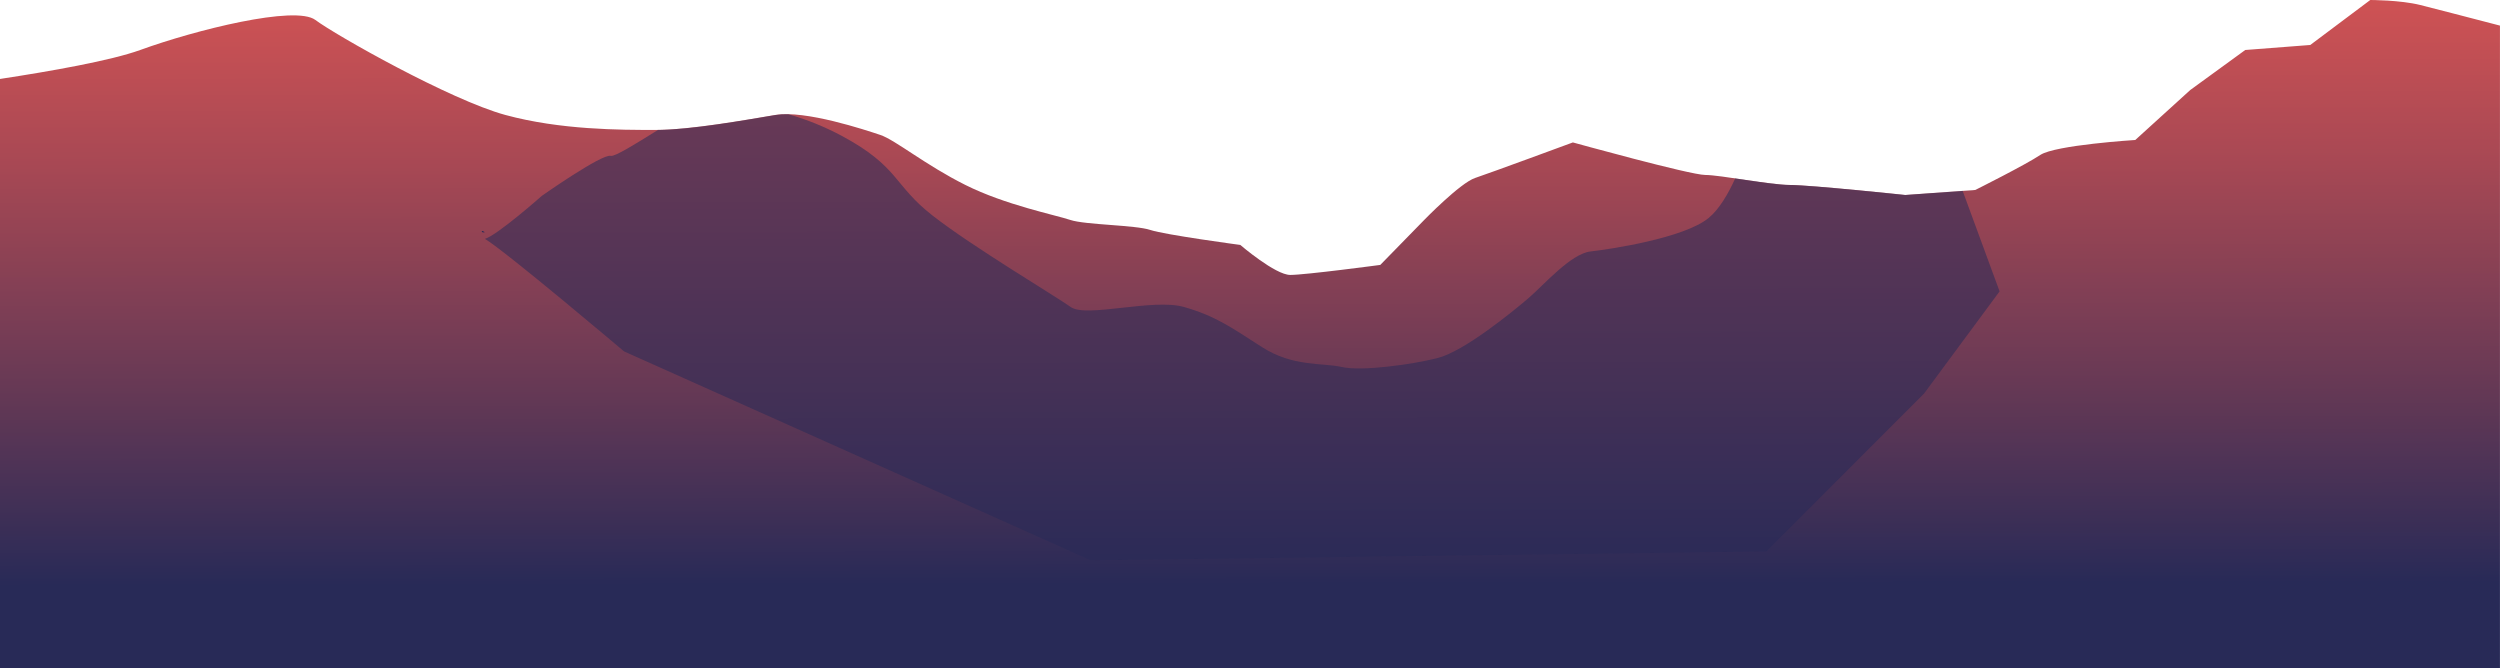
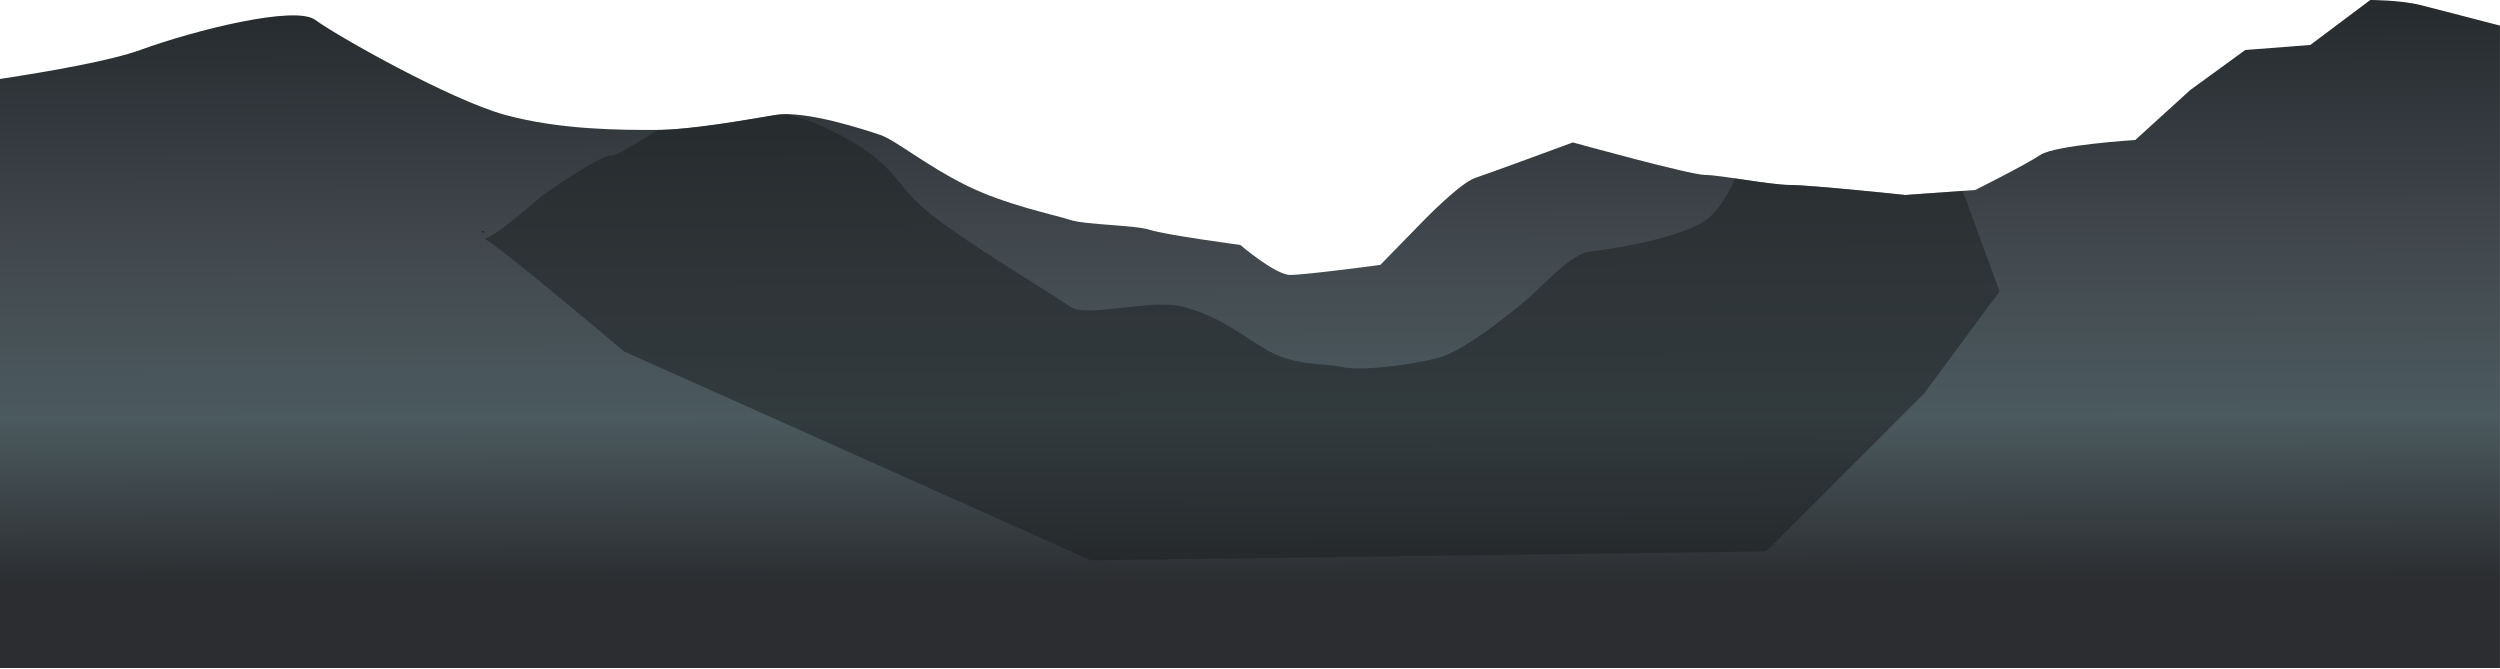
<svg xmlns="http://www.w3.org/2000/svg" width="4228.796" height="1129.942" viewBox="0 0 4228.796 1129.942">
  <defs>
    <linearGradient id="linear-gradient" x1="0.496" y1="-0.121" x2="0.502" y2="0.874" gradientUnits="objectBoundingBox">
-       <stop offset="0" stop-color="#de5654" />
-       <stop offset="0.13" stop-color="#ce5254" />
-       <stop offset="0.37" stop-color="#a74854" />
-       <stop offset="0.7" stop-color="#673955" />
-       <stop offset="1" stop-color="#282a57" />
+       <stop offset="0" stop-color="#1E2022" />
+       <stop offset="0.25" stop-color="#2E3438" />
+       <stop offset="0.5" stop-color="#42494E" />
+       <stop offset="0.75" stop-color="#4B5A5F" />
+       <stop offset="1" stop-color="#2B2D30" />
    </linearGradient>
  </defs>
  <g id="mountain-1" transform="translate(-3898.812 -6192.585)">
    <path id="mountain-1-2" data-name="mountain-1" d="M4224.625,277.857c-54.947-14.279-117.1-30.448-134.882-34.858-33.808-8.469-84.555-8.469-84.555-8.469l-101.494,76.085-109.964,8.469-93.024,67.686-93.025,84.555s-135.3,8.469-160.71,25.338c-25.338,16.939-109.963,59.216-109.963,59.216l-118.433,8.469s-160.71-16.939-194.518-16.939-118.433-16.939-143.771-16.939-223.917-55.017-223.917-55.017-139.991,51.657-165.4,60.126c-25.338,8.469-86.445,71.4-86.445,71.4l-73.916,75.665s-126.833,16.939-152.241,16.939-84.555-50.747-84.555-50.747S1966.981,631.9,1941.573,623.5c-25.339-8.469-109.963-8.469-135.3-16.939s-109.963-25.339-177.579-59.216c-67.686-33.808-118.433-76.085-143.771-84.555s-126.832-42.277-177.579-33.808-143.771,25.338-202.988,25.338-160.71,0-253.735-25.338-287.543-135.3-321.351-160.71C495.46,242.93,326.28,285.207,233.256,319.015,183.559,337.074,80.8,355.133-4.17,368.082v996.39H4224.555V277.788Z" transform="translate(3902.982 5958.055)" fill="url(#linear-gradient)" />
    <g id="Group_15" data-name="Group 15" transform="translate(4713.731 6385.86)">
-       <path id="Path_137" data-name="Path 137" d="M1137.748,1016.61l1142.681-15.049,266.894-266.894,127.812-172.89L2612.7,391.827l-97.014,6.93s-160.71-16.939-194.518-16.939c-20.579,0-59.917-6.23-93.234-11.129-11.409,25.2-26.808,52.077-45.147,67.056-41.368,33.808-165.4,52.637-199.208,56.417s-78.955,56.417-105.274,78.955S1769.32,663.341,1724.173,674.61c-45.077,11.269-127.812,22.539-161.62,15.049s-82.665,0-135.3-33.808-78.955-52.637-131.592-67.686-165.4,18.829-191.718,0c-26.318-18.759-165.4-101.494-233.016-154.131-67.686-52.637-56.417-82.665-154.131-135.3A455.324,455.324,0,0,0,626.569,262.2a123.146,123.146,0,0,0-22.189,1.26c-49.557,8.259-139.292,24.569-198.648,25.268-37.658,23.308-72.8,45.5-79.865,43.747-15.049-3.78-116.543,67.686-116.543,67.686S133.8,467,113.01,472.883c35,20.859,235.4,190.388,235.4,190.388l789.343,353.339Z" transform="translate(-107.719 -262.143)" fill="#282a57" opacity="0.55" />
-       <path id="Path_138" data-name="Path 138" d="M117.475,292.437c-3.64-2.17-5.53-2.73-5.18-1.33C112.715,292.927,114.605,293.207,117.475,292.437Z" transform="translate(-112.254 -92.966)" fill="#282a57" />
+       <path id="Path_137" data-name="Path 137" d="M1137.748,1016.61l1142.681-15.049,266.894-266.894,127.812-172.89L2612.7,391.827l-97.014,6.93s-160.71-16.939-194.518-16.939c-20.579,0-59.917-6.23-93.234-11.129-11.409,25.2-26.808,52.077-45.147,67.056-41.368,33.808-165.4,52.637-199.208,56.417s-78.955,56.417-105.274,78.955S1769.32,663.341,1724.173,674.61c-45.077,11.269-127.812,22.539-161.62,15.049s-82.665,0-135.3-33.808-78.955-52.637-131.592-67.686-165.4,18.829-191.718,0c-26.318-18.759-165.4-101.494-233.016-154.131-67.686-52.637-56.417-82.665-154.131-135.3A455.324,455.324,0,0,0,626.569,262.2a123.146,123.146,0,0,0-22.189,1.26c-49.557,8.259-139.292,24.569-198.648,25.268-37.658,23.308-72.8,45.5-79.865,43.747-15.049-3.78-116.543,67.686-116.543,67.686S133.8,467,113.01,472.883c35,20.859,235.4,190.388,235.4,190.388l789.343,353.339Z" transform="translate(-107.719 -262.143)" fill="#1E2022" opacity="0.55" />
+       <path id="Path_138" data-name="Path 138" d="M117.475,292.437c-3.64-2.17-5.53-2.73-5.18-1.33C112.715,292.927,114.605,293.207,117.475,292.437Z" transform="translate(-112.254 -92.966)" fill="#1E2022" />
    </g>
  </g>
</svg>
